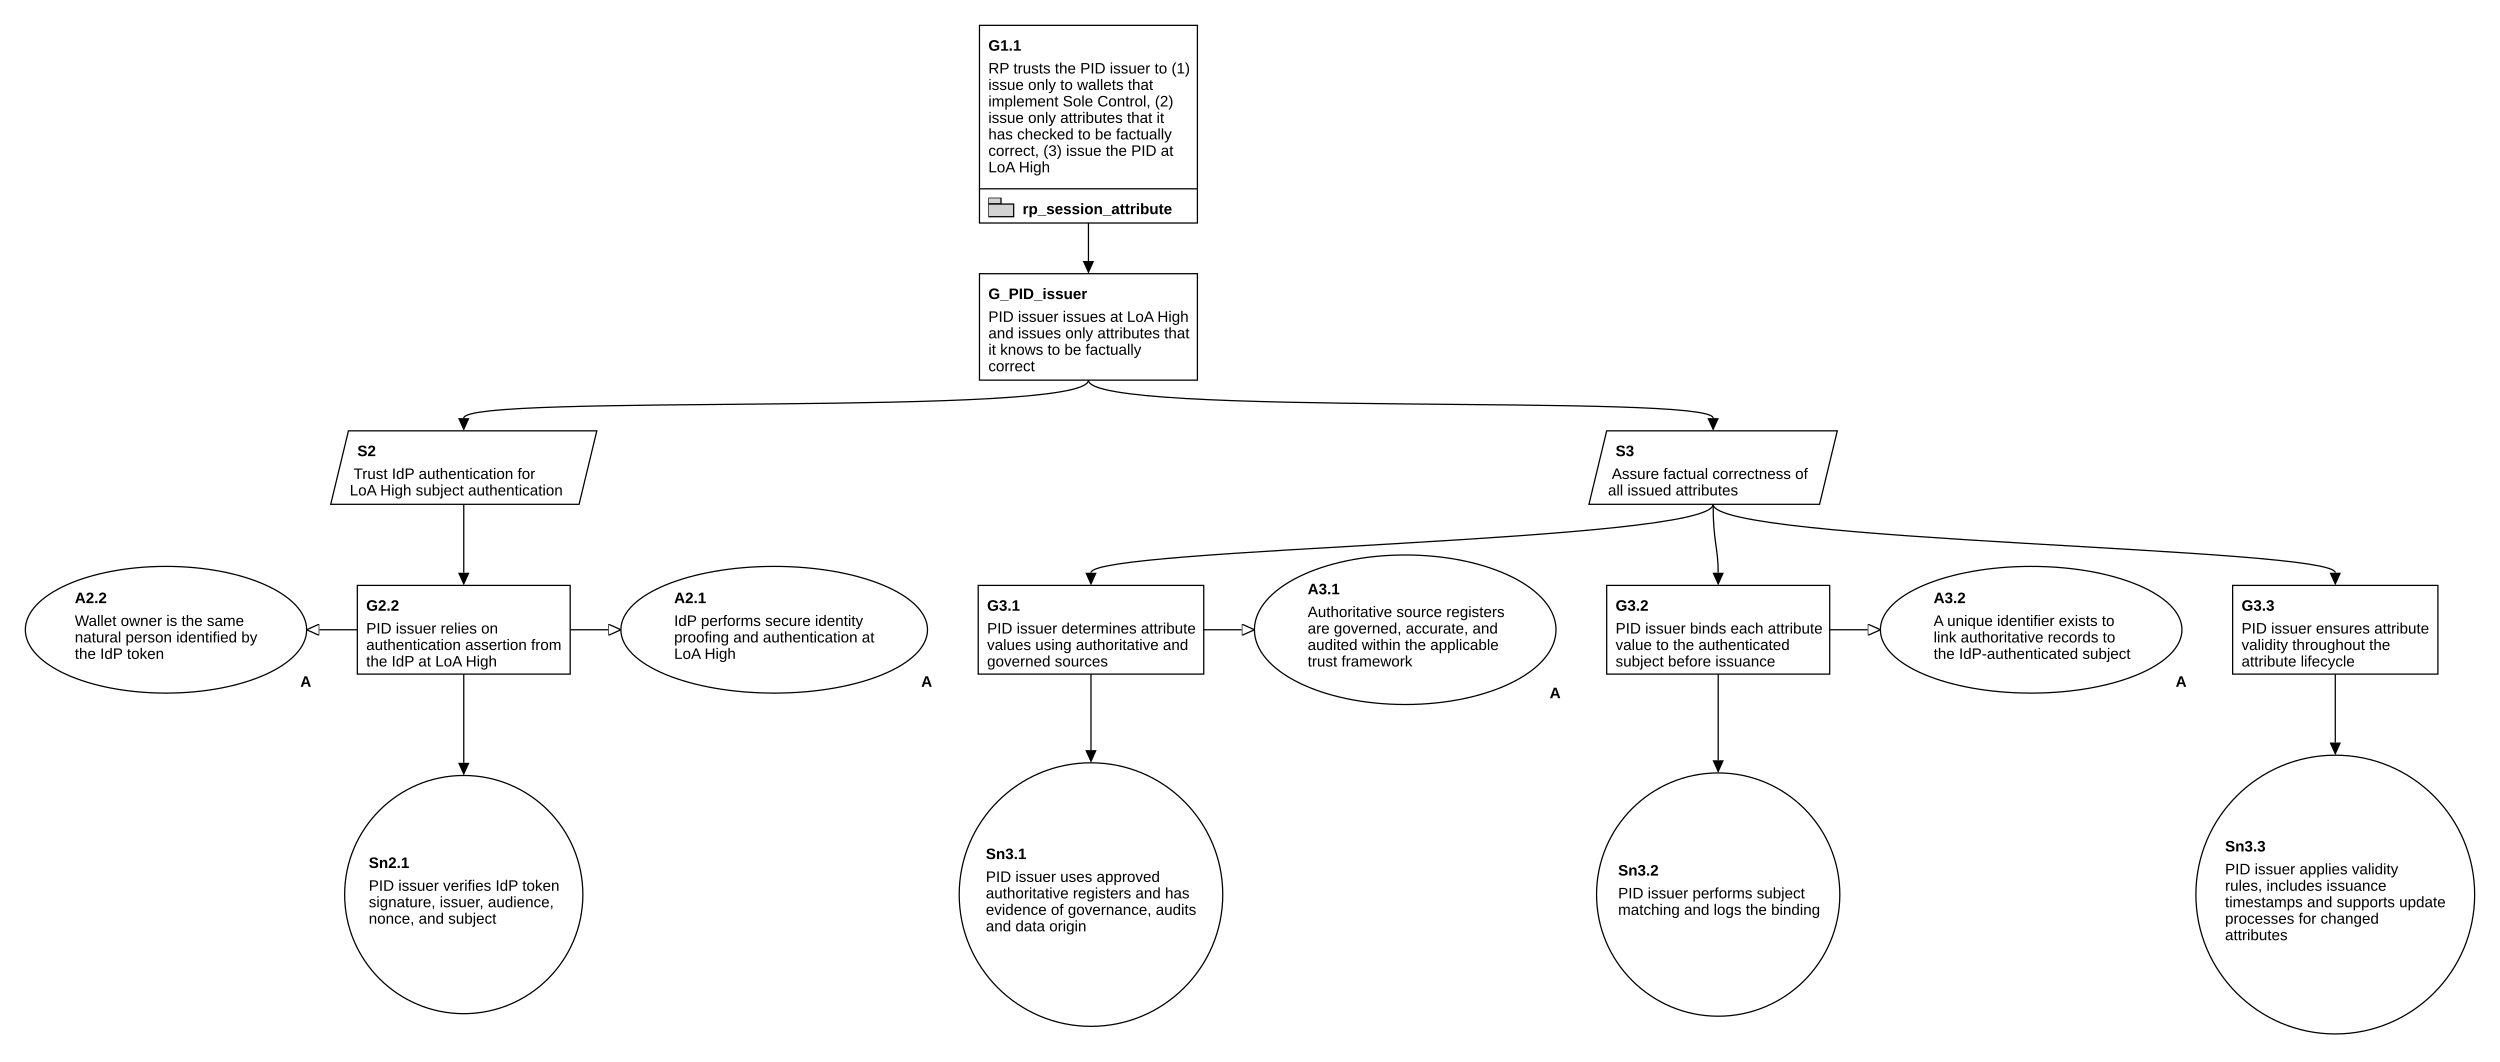
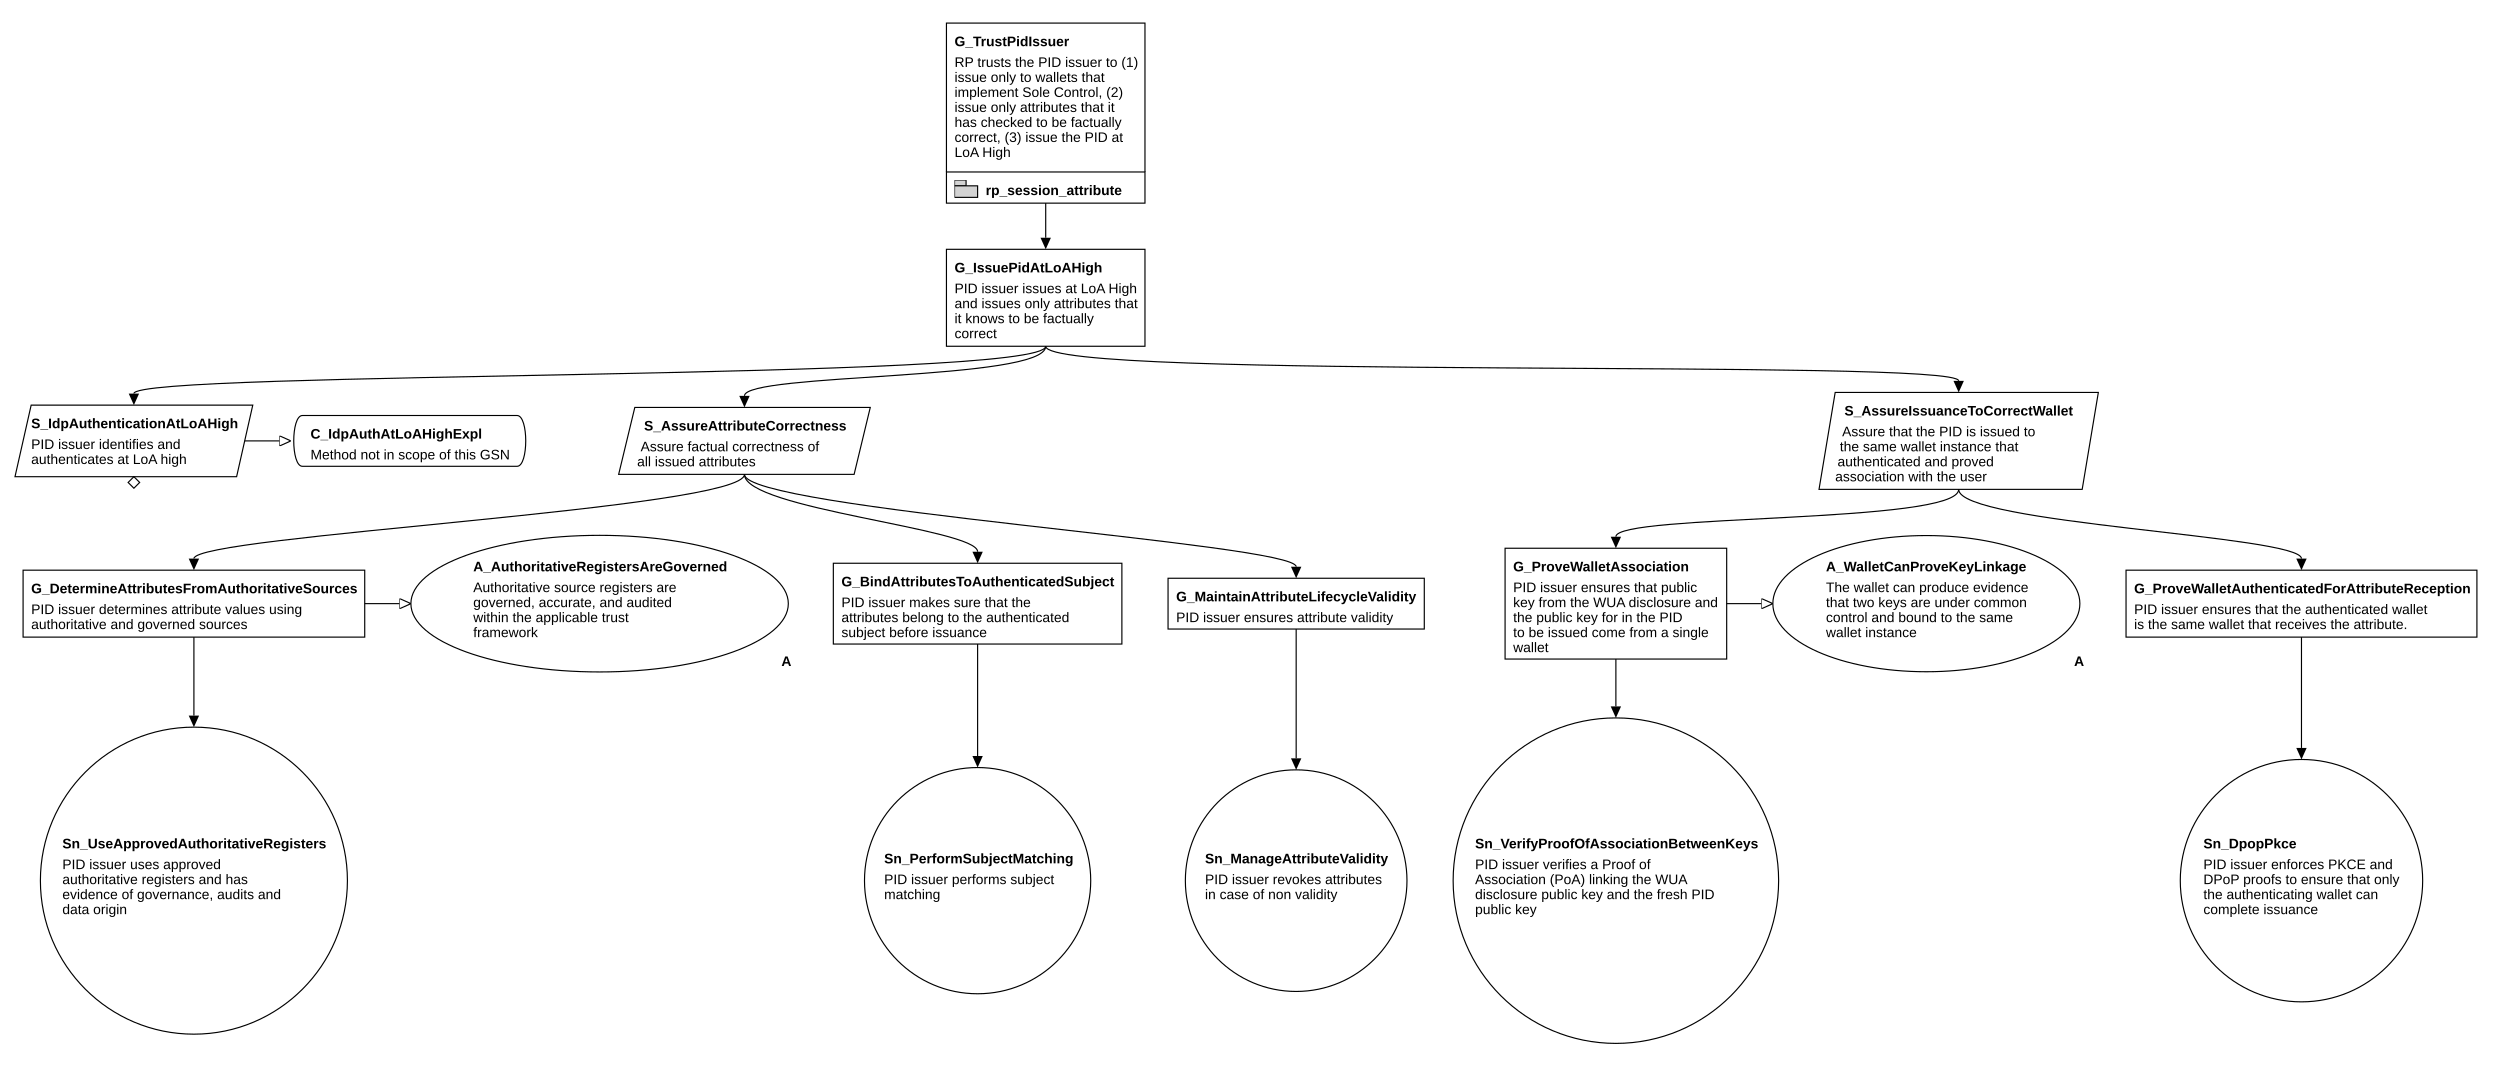
- <svg xmlns="http://www.w3.org/2000/svg" class="gsndiagram" viewBox="0 0 1973 838">
+ <svg xmlns="http://www.w3.org/2000/svg" class="gsndiagram" viewBox="0 0 2166 926">
  <defs>
    <marker id="supportedby_arrow" markerHeight="9" markerUnits="userSpaceOnUse" markerWidth="10" orient="auto-start-reverse" refX="0" refY="4.5">
      <polyline fill="black" points="0 0, 10 4.5, 0 9" />
    </marker>
    <marker id="incontextof_arrow" markerHeight="9" markerUnits="userSpaceOnUse" markerWidth="10" orient="auto-start-reverse" refX="0" refY="4.5">
      <polyline fill-opacity="0" points="0 0, 10 4.5, 0 9, 0 0" stroke="black" stroke-width="1" />
    </marker>
    <symbol id="module_icon">
      <rect fill="lightgrey" height="5" stroke="black" stroke-width="1" width="10" x="0" y="0" />
      <rect fill="lightgrey" height="10" stroke="black" stroke-width="1" width="20" x="0" y="5" />
    </symbol>
  </defs>
  <style type="text/css">
svg { background-color: white;}

/* CSS to invert SVG for dark mode */ 
@media (prefers-color-scheme: dark) {
    svg { filter: invert(100%); background-color: black; }
}

</style>
-   <a href="rp_session.svg#node_g1_1">
-     <g class="gsn_module_rp_session_attribute gsnelem gsnawaygoal" id="node_g1_1">
-       <path class="border" d="M773,149 V20 H945 V149" fill-opacity="0" stroke="black" stroke-width="1" />
-       <text font-family="Liberation Sans, Arial, sans-serif" font-size="12px" font-weight="bold" x="780" y="40">G1.1</text>
-       <text font-family="Liberation Sans, Arial, sans-serif" font-size="12px" x="780" y="58">RP trusts the PID issuer to (1)</text>
-       <text font-family="Liberation Sans, Arial, sans-serif" font-size="12px" x="780" y="71">issue only to wallets that</text>
-       <text font-family="Liberation Sans, Arial, sans-serif" font-size="12px" x="780" y="84">implement Sole Control, (2)</text>
-       <text font-family="Liberation Sans, Arial, sans-serif" font-size="12px" x="780" y="97">issue only attributes that it</text>
-       <text font-family="Liberation Sans, Arial, sans-serif" font-size="12px" x="780" y="110">has checked to be factually</text>
-       <text font-family="Liberation Sans, Arial, sans-serif" font-size="12px" x="780" y="123">correct, (3) issue the PID at</text>
-       <text font-family="Liberation Sans, Arial, sans-serif" font-size="12px" x="780" y="136">LoA High</text>
-       <a href="rp_session.svg#node_g1_1">
-         <path class="border" d="M773,149 H945 v27 H773 z" fill-opacity="0" stroke="black" stroke-width="1" />
-         <text font-family="Liberation Sans, Arial, sans-serif" font-size="12px" font-weight="bold" x="807" y="169">rp_session_attribute</text>
+   <a href="rp_session.svg#node_g_trustpidissuer">
+     <g class="gsn_module_rp_session_attribute gsnelem gsnawaygoal" id="node_g_trustpidissuer">
+       <path class="border" d="M820,149 V20 H992 V149" fill-opacity="0" stroke="black" stroke-width="1" />
+       <text font-family="Liberation Sans, Arial, sans-serif" font-size="12px" font-weight="bold" x="827" y="40">G_TrustPidIssuer</text>
+       <text font-family="Liberation Sans, Arial, sans-serif" font-size="12px" x="827" y="58">RP trusts the PID issuer to (1)</text>
+       <text font-family="Liberation Sans, Arial, sans-serif" font-size="12px" x="827" y="71">issue only to wallets that</text>
+       <text font-family="Liberation Sans, Arial, sans-serif" font-size="12px" x="827" y="84">implement Sole Control, (2)</text>
+       <text font-family="Liberation Sans, Arial, sans-serif" font-size="12px" x="827" y="97">issue only attributes that it</text>
+       <text font-family="Liberation Sans, Arial, sans-serif" font-size="12px" x="827" y="110">has checked to be factually</text>
+       <text font-family="Liberation Sans, Arial, sans-serif" font-size="12px" x="827" y="123">correct, (3) issue the PID at</text>
+       <text font-family="Liberation Sans, Arial, sans-serif" font-size="12px" x="827" y="136">LoA High</text>
+       <a href="rp_session.svg#node_g_trustpidissuer">
+         <path class="border" d="M820,149 H992 v27 H820 z" fill-opacity="0" stroke="black" stroke-width="1" />
+         <text font-family="Liberation Sans, Arial, sans-serif" font-size="12px" font-weight="bold" x="854" y="169">rp_session_attribute</text>
      </a>
-       <use href="#module_icon" x="780" y="156" />
+       <use href="#module_icon" x="827" y="156" />
    </g>
  </a>
-   <g class="gsn_module_pid_issuer gsnelem gsngoal" id="node_g_pid_issuer">
-     <path class="border" d="M773,216 L945,216 L945,300 L773,300 z" fill-opacity="0" stroke="black" stroke-width="1" />
-     <text font-family="Liberation Sans, Arial, sans-serif" font-size="12px" font-weight="bold" x="780" y="236">G_PID_issuer</text>
-     <text font-family="Liberation Sans, Arial, sans-serif" font-size="12px" x="780" y="254">PID issuer issues at LoA High</text>
-     <text font-family="Liberation Sans, Arial, sans-serif" font-size="12px" x="780" y="267">and issues only attributes that</text>
-     <text font-family="Liberation Sans, Arial, sans-serif" font-size="12px" x="780" y="280">it knows to be factually</text>
-     <text font-family="Liberation Sans, Arial, sans-serif" font-size="12px" x="780" y="293">correct</text>
+   <g class="gsn_module_pid_issuer gsnelem gsngoal" id="node_g_issuepidatloahigh">
+     <path class="border" d="M820,216 L992,216 L992,300 L820,300 z" fill-opacity="0" stroke="black" stroke-width="1" />
+     <text font-family="Liberation Sans, Arial, sans-serif" font-size="12px" font-weight="bold" x="827" y="236">G_IssuePidAtLoAHigh</text>
+     <text font-family="Liberation Sans, Arial, sans-serif" font-size="12px" x="827" y="254">PID issuer issues at LoA High</text>
+     <text font-family="Liberation Sans, Arial, sans-serif" font-size="12px" x="827" y="267">and issues only attributes that</text>
+     <text font-family="Liberation Sans, Arial, sans-serif" font-size="12px" x="827" y="280">it knows to be factually</text>
+     <text font-family="Liberation Sans, Arial, sans-serif" font-size="12px" x="827" y="293">correct</text>
  </g>
-   <g class="gsn_module_pid_issuer gsnelem gsnstgy" id="node_s2">
-     <path class="border" d="M275,340 L471,340 L457,398 L261,398 z" fill-opacity="0" stroke="black" stroke-width="1" />
-     <text font-family="Liberation Sans, Arial, sans-serif" font-size="12px" font-weight="bold" x="282" y="360">S2</text>
-     <text font-family="Liberation Sans, Arial, sans-serif" font-size="12px" x="279" y="378">Trust IdP authentication for</text>
-     <text font-family="Liberation Sans, Arial, sans-serif" font-size="12px" x="276" y="391">LoA High subject authentication</text>
+   <g class="gsn_module_pid_issuer gsnelem gsnstgy" id="node_s_idpauthenticationatloahigh">
+     <path class="border" d="M27,351 L219,351 L205,413 L13,413 z" fill-opacity="0" stroke="black" stroke-width="1" />
+     <text font-family="Liberation Sans, Arial, sans-serif" font-size="12px" font-weight="bold" x="27" y="371">S_IdpAuthenticationAtLoAHigh</text>
+     <text font-family="Liberation Sans, Arial, sans-serif" font-size="12px" x="27" y="389">PID issuer identifies and</text>
+     <text font-family="Liberation Sans, Arial, sans-serif" font-size="12px" x="27" y="402">authenticates at LoA high</text>
+     <path d="M116,413 l5,5 l-5,5 l-5,-5 z" fill-opacity="0" stroke="black" stroke-width="1" />
  </g>
-   <g class="gsn_module_pid_issuer gsnelem gsnstgy" id="node_s3">
-     <path class="border" d="M1268,340 L1450,340 L1436,398 L1254,398 z" fill-opacity="0" stroke="black" stroke-width="1" />
-     <text font-family="Liberation Sans, Arial, sans-serif" font-size="12px" font-weight="bold" x="1275" y="360">S3</text>
-     <text font-family="Liberation Sans, Arial, sans-serif" font-size="12px" x="1272" y="378">Assure factual correctness of</text>
-     <text font-family="Liberation Sans, Arial, sans-serif" font-size="12px" x="1269" y="391">all issued attributes</text>
+   <g class="gsn_module_pid_issuer gsnelem gsnctxt" id="node_c_idpauthatloahighexpl">
+     <path class="border" d="M262,360 L448,360 C458,360,458,404,448,404 L262,404 C252,404,252,360,262,360" fill-opacity="0" stroke="black" stroke-width="1" />
+     <text font-family="Liberation Sans, Arial, sans-serif" font-size="12px" font-weight="bold" x="269" y="380">C_IdpAuthAtLoAHighExpl</text>
+     <text font-family="Liberation Sans, Arial, sans-serif" font-size="12px" x="269" y="398">Method not in scope of this GSN</text>
  </g>
-   <g class="gsn_module_pid_issuer gsnelem gsnasmp" id="node_a2_2">
-     <path class="border" d="M20,497 a111,50,0,1,0,222,0 a111,50,0,1,0,-222,0 z" fill-opacity="0" stroke="black" stroke-width="1" />
-     <text font-family="Liberation Sans, Arial, sans-serif" font-size="12px" font-weight="bold" x="59" y="476">A2.2</text>
-     <text font-family="Liberation Sans, Arial, sans-serif" font-size="12px" x="59" y="494">Wallet owner is the same</text>
-     <text font-family="Liberation Sans, Arial, sans-serif" font-size="12px" x="59" y="507">natural person identified by</text>
-     <text font-family="Liberation Sans, Arial, sans-serif" font-size="12px" x="59" y="520">the IdP token</text>
-     <text font-family="Liberation Sans, Arial, sans-serif" font-size="12px" font-weight="bold" x="237" y="542">A</text>
+   <g class="gsn_module_pid_issuer gsnelem gsnstgy" id="node_s_assureattributecorrectness">
+     <path class="border" d="M550,353 L754,353 L740,411 L536,411 z" fill-opacity="0" stroke="black" stroke-width="1" />
+     <text font-family="Liberation Sans, Arial, sans-serif" font-size="12px" font-weight="bold" x="558" y="373">S_AssureAttributeCorrectness</text>
+     <text font-family="Liberation Sans, Arial, sans-serif" font-size="12px" x="555" y="391">Assure factual correctness of</text>
+     <text font-family="Liberation Sans, Arial, sans-serif" font-size="12px" x="552" y="404">all issued attributes</text>
  </g>
-   <g class="gsn_module_pid_issuer gsnelem gsngoal" id="node_g2_2">
-     <path class="border" d="M282,462 L450,462 L450,532 L282,532 z" fill-opacity="0" stroke="black" stroke-width="1" />
-     <text font-family="Liberation Sans, Arial, sans-serif" font-size="12px" font-weight="bold" x="289" y="482">G2.2</text>
-     <text font-family="Liberation Sans, Arial, sans-serif" font-size="12px" x="289" y="500">PID issuer relies on</text>
-     <text font-family="Liberation Sans, Arial, sans-serif" font-size="12px" x="289" y="513">authentication assertion from</text>
-     <text font-family="Liberation Sans, Arial, sans-serif" font-size="12px" x="289" y="526">the IdP at LoA High</text>
+   <g class="gsn_module_pid_issuer gsnelem gsnstgy" id="node_s_assureissuancetocorrectwallet">
+     <path class="border" d="M1590,340 L1818,340 L1804,424 L1576,424 z" fill-opacity="0" stroke="black" stroke-width="1" />
+     <text font-family="Liberation Sans, Arial, sans-serif" font-size="12px" font-weight="bold" x="1598" y="360">S_AssureIssuanceToCorrectWallet</text>
+     <text font-family="Liberation Sans, Arial, sans-serif" font-size="12px" x="1596" y="378">Assure that the PID is issued to</text>
+     <text font-family="Liberation Sans, Arial, sans-serif" font-size="12px" x="1594" y="391">the same wallet instance that</text>
+     <text font-family="Liberation Sans, Arial, sans-serif" font-size="12px" x="1592" y="404">authenticated and proved</text>
+     <text font-family="Liberation Sans, Arial, sans-serif" font-size="12px" x="1590" y="417">association with the user</text>
  </g>
-   <g class="gsn_module_pid_issuer gsnelem gsnasmp" id="node_a2_1">
-     <path class="border" d="M490,497 a121,50,0,1,0,242,0 a121,50,0,1,0,-242,0 z" fill-opacity="0" stroke="black" stroke-width="1" />
-     <text font-family="Liberation Sans, Arial, sans-serif" font-size="12px" font-weight="bold" x="532" y="476">A2.1</text>
-     <text font-family="Liberation Sans, Arial, sans-serif" font-size="12px" x="532" y="494">IdP performs secure identity</text>
-     <text font-family="Liberation Sans, Arial, sans-serif" font-size="12px" x="532" y="507">proofing and authentication at</text>
-     <text font-family="Liberation Sans, Arial, sans-serif" font-size="12px" x="532" y="520">LoA High</text>
-     <text font-family="Liberation Sans, Arial, sans-serif" font-size="12px" font-weight="bold" x="727" y="542">A</text>
+   <g class="gsn_module_pid_issuer gsnelem gsngoal" id="node_g_determineattributesfromauthoritativesources">
+     <path class="border" d="M20,494 L316,494 L316,552 L20,552 z" fill-opacity="0" stroke="black" stroke-width="1" />
+     <text font-family="Liberation Sans, Arial, sans-serif" font-size="12px" font-weight="bold" x="27" y="514">G_DetermineAttributesFromAuthoritativeSources</text>
+     <text font-family="Liberation Sans, Arial, sans-serif" font-size="12px" x="27" y="532">PID issuer determines attribute values using</text>
+     <text font-family="Liberation Sans, Arial, sans-serif" font-size="12px" x="27" y="545">authoritative and governed sources</text>
  </g>
-   <g class="gsn_module_pid_issuer gsnelem gsngoal" id="node_g3_1">
-     <path class="border" d="M772,462 L950,462 L950,532 L772,532 z" fill-opacity="0" stroke="black" stroke-width="1" />
-     <text font-family="Liberation Sans, Arial, sans-serif" font-size="12px" font-weight="bold" x="779" y="482">G3.1</text>
-     <text font-family="Liberation Sans, Arial, sans-serif" font-size="12px" x="779" y="500">PID issuer determines attribute</text>
-     <text font-family="Liberation Sans, Arial, sans-serif" font-size="12px" x="779" y="513">values using authoritative and</text>
-     <text font-family="Liberation Sans, Arial, sans-serif" font-size="12px" x="779" y="526">governed sources</text>
+   <g class="gsn_module_pid_issuer gsnelem gsnasmp" id="node_a_authoritativeregistersaregoverned">
+     <path class="border" d="M356,523 a163,59,0,1,0,327,0 a163,59,0,1,0,-327,0 z" fill-opacity="0" stroke="black" stroke-width="1" />
+     <text font-family="Liberation Sans, Arial, sans-serif" font-size="12px" font-weight="bold" x="410" y="495">A_AuthoritativeRegistersAreGoverned</text>
+     <text font-family="Liberation Sans, Arial, sans-serif" font-size="12px" x="410" y="513">Authoritative source registers are</text>
+     <text font-family="Liberation Sans, Arial, sans-serif" font-size="12px" x="410" y="526">governed, accurate, and audited</text>
+     <text font-family="Liberation Sans, Arial, sans-serif" font-size="12px" x="410" y="539">within the applicable trust</text>
+     <text font-family="Liberation Sans, Arial, sans-serif" font-size="12px" x="410" y="552">framework</text>
+     <text font-family="Liberation Sans, Arial, sans-serif" font-size="12px" font-weight="bold" x="677" y="577">A</text>
  </g>
-   <g class="gsn_module_pid_issuer gsnelem gsnasmp" id="node_a3_1">
-     <path class="border" d="M990,497 a119,59,0,1,0,238,0 a119,59,0,1,0,-238,0 z" fill-opacity="0" stroke="black" stroke-width="1" />
-     <text font-family="Liberation Sans, Arial, sans-serif" font-size="12px" font-weight="bold" x="1032" y="469">A3.1</text>
-     <text font-family="Liberation Sans, Arial, sans-serif" font-size="12px" x="1032" y="487">Authoritative source registers</text>
-     <text font-family="Liberation Sans, Arial, sans-serif" font-size="12px" x="1032" y="500">are governed, accurate, and</text>
-     <text font-family="Liberation Sans, Arial, sans-serif" font-size="12px" x="1032" y="513">audited within the applicable</text>
-     <text font-family="Liberation Sans, Arial, sans-serif" font-size="12px" x="1032" y="526">trust framework</text>
-     <text font-family="Liberation Sans, Arial, sans-serif" font-size="12px" font-weight="bold" x="1223" y="551">A</text>
+   <g class="gsn_module_pid_issuer gsnelem gsngoal" id="node_g_bindattributestoauthenticatedsubject">
+     <path class="border" d="M722,488 L972,488 L972,558 L722,558 z" fill-opacity="0" stroke="black" stroke-width="1" />
+     <text font-family="Liberation Sans, Arial, sans-serif" font-size="12px" font-weight="bold" x="729" y="508">G_BindAttributesToAuthenticatedSubject</text>
+     <text font-family="Liberation Sans, Arial, sans-serif" font-size="12px" x="729" y="526">PID issuer makes sure that the</text>
+     <text font-family="Liberation Sans, Arial, sans-serif" font-size="12px" x="729" y="539">attributes belong to the authenticated</text>
+     <text font-family="Liberation Sans, Arial, sans-serif" font-size="12px" x="729" y="552">subject before issuance</text>
  </g>
-   <g class="gsn_module_pid_issuer gsnelem gsngoal" id="node_g3_2">
-     <path class="border" d="M1268,462 L1444,462 L1444,532 L1268,532 z" fill-opacity="0" stroke="black" stroke-width="1" />
-     <text font-family="Liberation Sans, Arial, sans-serif" font-size="12px" font-weight="bold" x="1275" y="482">G3.2</text>
-     <text font-family="Liberation Sans, Arial, sans-serif" font-size="12px" x="1275" y="500">PID issuer binds each attribute</text>
-     <text font-family="Liberation Sans, Arial, sans-serif" font-size="12px" x="1275" y="513">value to the authenticated</text>
-     <text font-family="Liberation Sans, Arial, sans-serif" font-size="12px" x="1275" y="526">subject before issuance</text>
+   <g class="gsn_module_pid_issuer gsnelem gsngoal" id="node_g_maintainattributelifecyclevalidity">
+     <path class="border" d="M1012,501 L1234,501 L1234,545 L1012,545 z" fill-opacity="0" stroke="black" stroke-width="1" />
+     <text font-family="Liberation Sans, Arial, sans-serif" font-size="12px" font-weight="bold" x="1019" y="521">G_MaintainAttributeLifecycleValidity</text>
+     <text font-family="Liberation Sans, Arial, sans-serif" font-size="12px" x="1019" y="539">PID issuer ensures attribute validity</text>
  </g>
-   <g class="gsn_module_pid_issuer gsnelem gsnasmp" id="node_a3_2">
-     <path class="border" d="M1484,497 a119,50,0,1,0,238,0 a119,50,0,1,0,-238,0 z" fill-opacity="0" stroke="black" stroke-width="1" />
-     <text font-family="Liberation Sans, Arial, sans-serif" font-size="12px" font-weight="bold" x="1526" y="476">A3.2</text>
-     <text font-family="Liberation Sans, Arial, sans-serif" font-size="12px" x="1526" y="494">A unique identifier exists to</text>
-     <text font-family="Liberation Sans, Arial, sans-serif" font-size="12px" x="1526" y="507">link authoritative records to</text>
-     <text font-family="Liberation Sans, Arial, sans-serif" font-size="12px" x="1526" y="520">the IdP-authenticated subject</text>
-     <text font-family="Liberation Sans, Arial, sans-serif" font-size="12px" font-weight="bold" x="1717" y="542">A</text>
+   <g class="gsn_module_pid_issuer gsnelem gsngoal" id="node_g_provewalletassociation">
+     <path class="border" d="M1304,475 L1496,475 L1496,571 L1304,571 z" fill-opacity="0" stroke="black" stroke-width="1" />
+     <text font-family="Liberation Sans, Arial, sans-serif" font-size="12px" font-weight="bold" x="1311" y="495">G_ProveWalletAssociation</text>
+     <text font-family="Liberation Sans, Arial, sans-serif" font-size="12px" x="1311" y="513">PID issuer ensures that public</text>
+     <text font-family="Liberation Sans, Arial, sans-serif" font-size="12px" x="1311" y="526">key from the WUA disclosure and</text>
+     <text font-family="Liberation Sans, Arial, sans-serif" font-size="12px" x="1311" y="539">the public key for in the PID</text>
+     <text font-family="Liberation Sans, Arial, sans-serif" font-size="12px" x="1311" y="552">to be issued come from a single</text>
+     <text font-family="Liberation Sans, Arial, sans-serif" font-size="12px" x="1311" y="565">wallet</text>
  </g>
-   <g class="gsn_module_pid_issuer gsnelem gsngoal" id="node_g3_3">
-     <path class="border" d="M1762,462 L1924,462 L1924,532 L1762,532 z" fill-opacity="0" stroke="black" stroke-width="1" />
-     <text font-family="Liberation Sans, Arial, sans-serif" font-size="12px" font-weight="bold" x="1769" y="482">G3.3</text>
-     <text font-family="Liberation Sans, Arial, sans-serif" font-size="12px" x="1769" y="500">PID issuer ensures attribute</text>
-     <text font-family="Liberation Sans, Arial, sans-serif" font-size="12px" x="1769" y="513">validity throughout the</text>
-     <text font-family="Liberation Sans, Arial, sans-serif" font-size="12px" x="1769" y="526">attribute lifecycle</text>
+   <g class="gsn_module_pid_issuer gsnelem gsnasmp" id="node_a_walletcanprovekeylinkage">
+     <path class="border" d="M1536,523 a133,59,0,1,0,266,0 a133,59,0,1,0,-266,0 z" fill-opacity="0" stroke="black" stroke-width="1" />
+     <text font-family="Liberation Sans, Arial, sans-serif" font-size="12px" font-weight="bold" x="1582" y="495">A_WalletCanProveKeyLinkage</text>
+     <text font-family="Liberation Sans, Arial, sans-serif" font-size="12px" x="1582" y="513">The wallet can produce evidence</text>
+     <text font-family="Liberation Sans, Arial, sans-serif" font-size="12px" x="1582" y="526">that two keys are under common</text>
+     <text font-family="Liberation Sans, Arial, sans-serif" font-size="12px" x="1582" y="539">control and bound to the same</text>
+     <text font-family="Liberation Sans, Arial, sans-serif" font-size="12px" x="1582" y="552">wallet instance</text>
+     <text font-family="Liberation Sans, Arial, sans-serif" font-size="12px" font-weight="bold" x="1797" y="577">A</text>
  </g>
-   <g class="gsn_module_pid_issuer gsnelem gsnsltn" id="node_sn2_1">
-     <path class="border" d="M272,706 a94,94,0,1,0,188,0 a94,94,0,1,0,-188,0 z" fill-opacity="0" stroke="black" stroke-width="1" />
-     <text font-family="Liberation Sans, Arial, sans-serif" font-size="12px" font-weight="bold" x="291" y="685">Sn2.1</text>
-     <text font-family="Liberation Sans, Arial, sans-serif" font-size="12px" x="291" y="703">PID issuer verifies IdP token</text>
-     <text font-family="Liberation Sans, Arial, sans-serif" font-size="12px" x="291" y="716">signature, issuer, audience,</text>
-     <text font-family="Liberation Sans, Arial, sans-serif" font-size="12px" x="291" y="729">nonce, and subject</text>
+   <g class="gsn_module_pid_issuer gsnelem gsngoal" id="node_g_provewalletauthenticatedforattributereception">
+     <path class="border" d="M1842,494 L2146,494 L2146,552 L1842,552 z" fill-opacity="0" stroke="black" stroke-width="1" />
+     <text font-family="Liberation Sans, Arial, sans-serif" font-size="12px" font-weight="bold" x="1849" y="514">G_ProveWalletAuthenticatedForAttributeReception</text>
+     <text font-family="Liberation Sans, Arial, sans-serif" font-size="12px" x="1849" y="532">PID issuer ensures that the authenticated wallet</text>
+     <text font-family="Liberation Sans, Arial, sans-serif" font-size="12px" x="1849" y="545">is the same wallet that receives the attribute.</text>
  </g>
-   <g class="gsn_module_pid_issuer gsnelem gsnsltn" id="node_sn3_1">
-     <path class="border" d="M757,706 a104,104,0,1,0,208,0 a104,104,0,1,0,-208,0 z" fill-opacity="0" stroke="black" stroke-width="1" />
-     <text font-family="Liberation Sans, Arial, sans-serif" font-size="12px" font-weight="bold" x="778" y="678">Sn3.1</text>
-     <text font-family="Liberation Sans, Arial, sans-serif" font-size="12px" x="778" y="696">PID issuer uses approved</text>
-     <text font-family="Liberation Sans, Arial, sans-serif" font-size="12px" x="778" y="709">authoritative registers and has</text>
-     <text font-family="Liberation Sans, Arial, sans-serif" font-size="12px" x="778" y="722">evidence of governance, audits</text>
-     <text font-family="Liberation Sans, Arial, sans-serif" font-size="12px" x="778" y="735">and data origin</text>
+   <g class="gsn_module_pid_issuer gsnelem gsnsltn" id="node_sn_useapprovedauthoritativeregisters">
+     <path class="border" d="M35,763 a133,133,0,1,0,266,0 a133,133,0,1,0,-266,0 z" fill-opacity="0" stroke="black" stroke-width="1" />
+     <text font-family="Liberation Sans, Arial, sans-serif" font-size="12px" font-weight="bold" x="54" y="735">Sn_UseApprovedAuthoritativeRegisters</text>
+     <text font-family="Liberation Sans, Arial, sans-serif" font-size="12px" x="54" y="753">PID issuer uses approved</text>
+     <text font-family="Liberation Sans, Arial, sans-serif" font-size="12px" x="54" y="766">authoritative registers and has</text>
+     <text font-family="Liberation Sans, Arial, sans-serif" font-size="12px" x="54" y="779">evidence of governance, audits and</text>
+     <text font-family="Liberation Sans, Arial, sans-serif" font-size="12px" x="54" y="792">data origin</text>
  </g>
-   <g class="gsn_module_pid_issuer gsnelem gsnsltn" id="node_sn3_2">
-     <path class="border" d="M1260,706 a96,96,0,1,0,192,0 a96,96,0,1,0,-192,0 z" fill-opacity="0" stroke="black" stroke-width="1" />
-     <text font-family="Liberation Sans, Arial, sans-serif" font-size="12px" font-weight="bold" x="1277" y="691">Sn3.2</text>
-     <text font-family="Liberation Sans, Arial, sans-serif" font-size="12px" x="1277" y="709">PID issuer performs subject</text>
-     <text font-family="Liberation Sans, Arial, sans-serif" font-size="12px" x="1277" y="722">matching and logs the binding</text>
+   <g class="gsn_module_pid_issuer gsnelem gsnsltn" id="node_sn_performsubjectmatching">
+     <path class="border" d="M749,763 a98,98,0,1,0,196,0 a98,98,0,1,0,-196,0 z" fill-opacity="0" stroke="black" stroke-width="1" />
+     <text font-family="Liberation Sans, Arial, sans-serif" font-size="12px" font-weight="bold" x="766" y="748">Sn_PerformSubjectMatching</text>
+     <text font-family="Liberation Sans, Arial, sans-serif" font-size="12px" x="766" y="766">PID issuer performs subject</text>
+     <text font-family="Liberation Sans, Arial, sans-serif" font-size="12px" x="766" y="779">matching</text>
  </g>
-   <g class="gsn_module_pid_issuer gsnelem gsnsltn" id="node_sn3_3">
-     <path class="border" d="M1733,706 a110,110,0,1,0,220,0 a110,110,0,1,0,-220,0 z" fill-opacity="0" stroke="black" stroke-width="1" />
-     <text font-family="Liberation Sans, Arial, sans-serif" font-size="12px" font-weight="bold" x="1756" y="672">Sn3.3</text>
-     <text font-family="Liberation Sans, Arial, sans-serif" font-size="12px" x="1756" y="690">PID issuer applies validity</text>
-     <text font-family="Liberation Sans, Arial, sans-serif" font-size="12px" x="1756" y="703">rules, includes issuance</text>
-     <text font-family="Liberation Sans, Arial, sans-serif" font-size="12px" x="1756" y="716">timestamps and supports update</text>
-     <text font-family="Liberation Sans, Arial, sans-serif" font-size="12px" x="1756" y="729">processes for changed</text>
-     <text font-family="Liberation Sans, Arial, sans-serif" font-size="12px" x="1756" y="742">attributes</text>
+   <g class="gsn_module_pid_issuer gsnelem gsnsltn" id="node_sn_manageattributevalidity">
+     <path class="border" d="M1027,763 a96,96,0,1,0,192,0 a96,96,0,1,0,-192,0 z" fill-opacity="0" stroke="black" stroke-width="1" />
+     <text font-family="Liberation Sans, Arial, sans-serif" font-size="12px" font-weight="bold" x="1044" y="748">Sn_ManageAttributeValidity</text>
+     <text font-family="Liberation Sans, Arial, sans-serif" font-size="12px" x="1044" y="766">PID issuer revokes attributes</text>
+     <text font-family="Liberation Sans, Arial, sans-serif" font-size="12px" x="1044" y="779">in case of non validity</text>
  </g>
-   <path class="gsnedge gsninspby" d="M859,176 C859,206,859,186,859,206" fill-opacity="0" marker-end="url(#supportedby_arrow)" stroke="black" stroke-width="1" />
-   <path class="gsnedge gsninctxt" d="M450,497 C480,497,460,497,480,497" fill-opacity="0" marker-end="url(#incontextof_arrow)" stroke="black" stroke-width="1" />
-   <path class="gsnedge gsninctxt" d="M282,497 C252,497,272,497,252,497" fill-opacity="0" marker-end="url(#incontextof_arrow)" stroke="black" stroke-width="1" />
-   <path class="gsnedge gsninspby" d="M366,532 C366,562,366,582,366,602" fill-opacity="0" marker-end="url(#supportedby_arrow)" stroke="black" stroke-width="1" />
-   <path class="gsnedge gsninctxt" d="M950,497 C980,497,960,497,980,497" fill-opacity="0" marker-end="url(#incontextof_arrow)" stroke="black" stroke-width="1" />
-   <path class="gsnedge gsninspby" d="M861,532 C861,562,861,572,861,592" fill-opacity="0" marker-end="url(#supportedby_arrow)" stroke="black" stroke-width="1" />
-   <path class="gsnedge gsninctxt" d="M1444,497 C1474,497,1454,497,1474,497" fill-opacity="0" marker-end="url(#incontextof_arrow)" stroke="black" stroke-width="1" />
-   <path class="gsnedge gsninspby" d="M1356,532 C1356,562,1356,580,1356,600" fill-opacity="0" marker-end="url(#supportedby_arrow)" stroke="black" stroke-width="1" />
-   <path class="gsnedge gsninspby" d="M1843,532 C1843,562,1843,566,1843,586" fill-opacity="0" marker-end="url(#supportedby_arrow)" stroke="black" stroke-width="1" />
-   <path class="gsnedge gsninspby" d="M859,300 C859,330,366,310,366,330" fill-opacity="0" marker-end="url(#supportedby_arrow)" stroke="black" stroke-width="1" />
-   <path class="gsnedge gsninspby" d="M859,300 C859,330,1352,310,1352,330" fill-opacity="0" marker-end="url(#supportedby_arrow)" stroke="black" stroke-width="1" />
-   <path class="gsnedge gsninspby" d="M366,398 C366,428,366,432,366,452" fill-opacity="0" marker-end="url(#supportedby_arrow)" stroke="black" stroke-width="1" />
-   <path class="gsnedge gsninspby" d="M1352,398 C1352,428,861,432,861,452" fill-opacity="0" marker-end="url(#supportedby_arrow)" stroke="black" stroke-width="1" />
-   <path class="gsnedge gsninspby" d="M1352,398 C1352,428,1356,432,1356,452" fill-opacity="0" marker-end="url(#supportedby_arrow)" stroke="black" stroke-width="1" />
-   <path class="gsnedge gsninspby" d="M1352,398 C1352,428,1843,432,1843,452" fill-opacity="0" marker-end="url(#supportedby_arrow)" stroke="black" stroke-width="1" />
+   <g class="gsn_module_pid_issuer gsnelem gsnsltn" id="node_sn_verifyproofofassociationbetweenkeys">
+     <path class="border" d="M1259,763 a141,141,0,1,0,282,0 a141,141,0,1,0,-282,0 z" fill-opacity="0" stroke="black" stroke-width="1" />
+     <text font-family="Liberation Sans, Arial, sans-serif" font-size="12px" font-weight="bold" x="1278" y="735">Sn_VerifyProofOfAssociationBetweenKeys</text>
+     <text font-family="Liberation Sans, Arial, sans-serif" font-size="12px" x="1278" y="753">PID issuer verifies a Proof of</text>
+     <text font-family="Liberation Sans, Arial, sans-serif" font-size="12px" x="1278" y="766">Association (PoA) linking the WUA</text>
+     <text font-family="Liberation Sans, Arial, sans-serif" font-size="12px" x="1278" y="779">disclosure public key and the fresh PID</text>
+     <text font-family="Liberation Sans, Arial, sans-serif" font-size="12px" x="1278" y="792">public key</text>
+   </g>
+   <g class="gsn_module_pid_issuer gsnelem gsnsltn" id="node_sn_dpoppkce">
+     <path class="border" d="M1889,763 a105,105,0,1,0,210,0 a105,105,0,1,0,-210,0 z" fill-opacity="0" stroke="black" stroke-width="1" />
+     <text font-family="Liberation Sans, Arial, sans-serif" font-size="12px" font-weight="bold" x="1909" y="735">Sn_DpopPkce</text>
+     <text font-family="Liberation Sans, Arial, sans-serif" font-size="12px" x="1909" y="753">PID issuer enforces PKCE and</text>
+     <text font-family="Liberation Sans, Arial, sans-serif" font-size="12px" x="1909" y="766">DPoP proofs to ensure that only</text>
+     <text font-family="Liberation Sans, Arial, sans-serif" font-size="12px" x="1909" y="779">the authenticating wallet can</text>
+     <text font-family="Liberation Sans, Arial, sans-serif" font-size="12px" x="1909" y="792">complete issuance</text>
+   </g>
+   <path class="gsnedge gsninspby" d="M847,558 C847,588,847,635,847,655" fill-opacity="0" marker-end="url(#supportedby_arrow)" stroke="black" stroke-width="1" />
+   <path class="gsnedge gsninctxt" d="M316,523 C346,523,326,523,346,523" fill-opacity="0" marker-end="url(#incontextof_arrow)" stroke="black" stroke-width="1" />
+   <path class="gsnedge gsninspby" d="M168,552 C168,582,168,600,168,620" fill-opacity="0" marker-end="url(#supportedby_arrow)" stroke="black" stroke-width="1" />
+   <path class="gsnedge gsninspby" d="M906,300 C906,330,645,323,645,343" fill-opacity="0" marker-end="url(#supportedby_arrow)" stroke="black" stroke-width="1" />
+   <path class="gsnedge gsninspby" d="M906,300 C906,330,1697,310,1697,330" fill-opacity="0" marker-end="url(#supportedby_arrow)" stroke="black" stroke-width="1" />
+   <path class="gsnedge gsninspby" d="M906,300 C906,330,116,321,116,341" fill-opacity="0" marker-end="url(#supportedby_arrow)" stroke="black" stroke-width="1" />
+   <path class="gsnedge gsninspby" d="M1123,545 C1123,575,1123,637,1123,657" fill-opacity="0" marker-end="url(#supportedby_arrow)" stroke="black" stroke-width="1" />
+   <path class="gsnedge gsninctxt" d="M1496,523 C1526,523,1506,523,1526,523" fill-opacity="0" marker-end="url(#incontextof_arrow)" stroke="black" stroke-width="1" />
+   <path class="gsnedge gsninspby" d="M1400,571 C1400,601,1400,592,1400,612" fill-opacity="0" marker-end="url(#supportedby_arrow)" stroke="black" stroke-width="1" />
+   <path class="gsnedge gsninspby" d="M1994,552 C1994,582,1994,628,1994,648" fill-opacity="0" marker-end="url(#supportedby_arrow)" stroke="black" stroke-width="1" />
+   <path class="gsnedge gsninspby" d="M906,176 C906,206,906,186,906,206" fill-opacity="0" marker-end="url(#supportedby_arrow)" stroke="black" stroke-width="1" />
+   <path class="gsnedge gsninspby" d="M645,411 C645,441,847,458,847,478" fill-opacity="0" marker-end="url(#supportedby_arrow)" stroke="black" stroke-width="1" />
+   <path class="gsnedge gsninspby" d="M645,411 C645,441,168,464,168,484" fill-opacity="0" marker-end="url(#supportedby_arrow)" stroke="black" stroke-width="1" />
+   <path class="gsnedge gsninspby" d="M645,411 C645,441,1123,471,1123,491" fill-opacity="0" marker-end="url(#supportedby_arrow)" stroke="black" stroke-width="1" />
+   <path class="gsnedge gsninspby" d="M1697,424 C1697,454,1400,445,1400,465" fill-opacity="0" marker-end="url(#supportedby_arrow)" stroke="black" stroke-width="1" />
+   <path class="gsnedge gsninspby" d="M1697,424 C1697,454,1994,464,1994,484" fill-opacity="0" marker-end="url(#supportedby_arrow)" stroke="black" stroke-width="1" />
+   <path class="gsnedge gsninctxt" d="M212,382 C242,382,222,382,242,382" fill-opacity="0" marker-end="url(#incontextof_arrow)" stroke="black" stroke-width="1" />
</svg>
